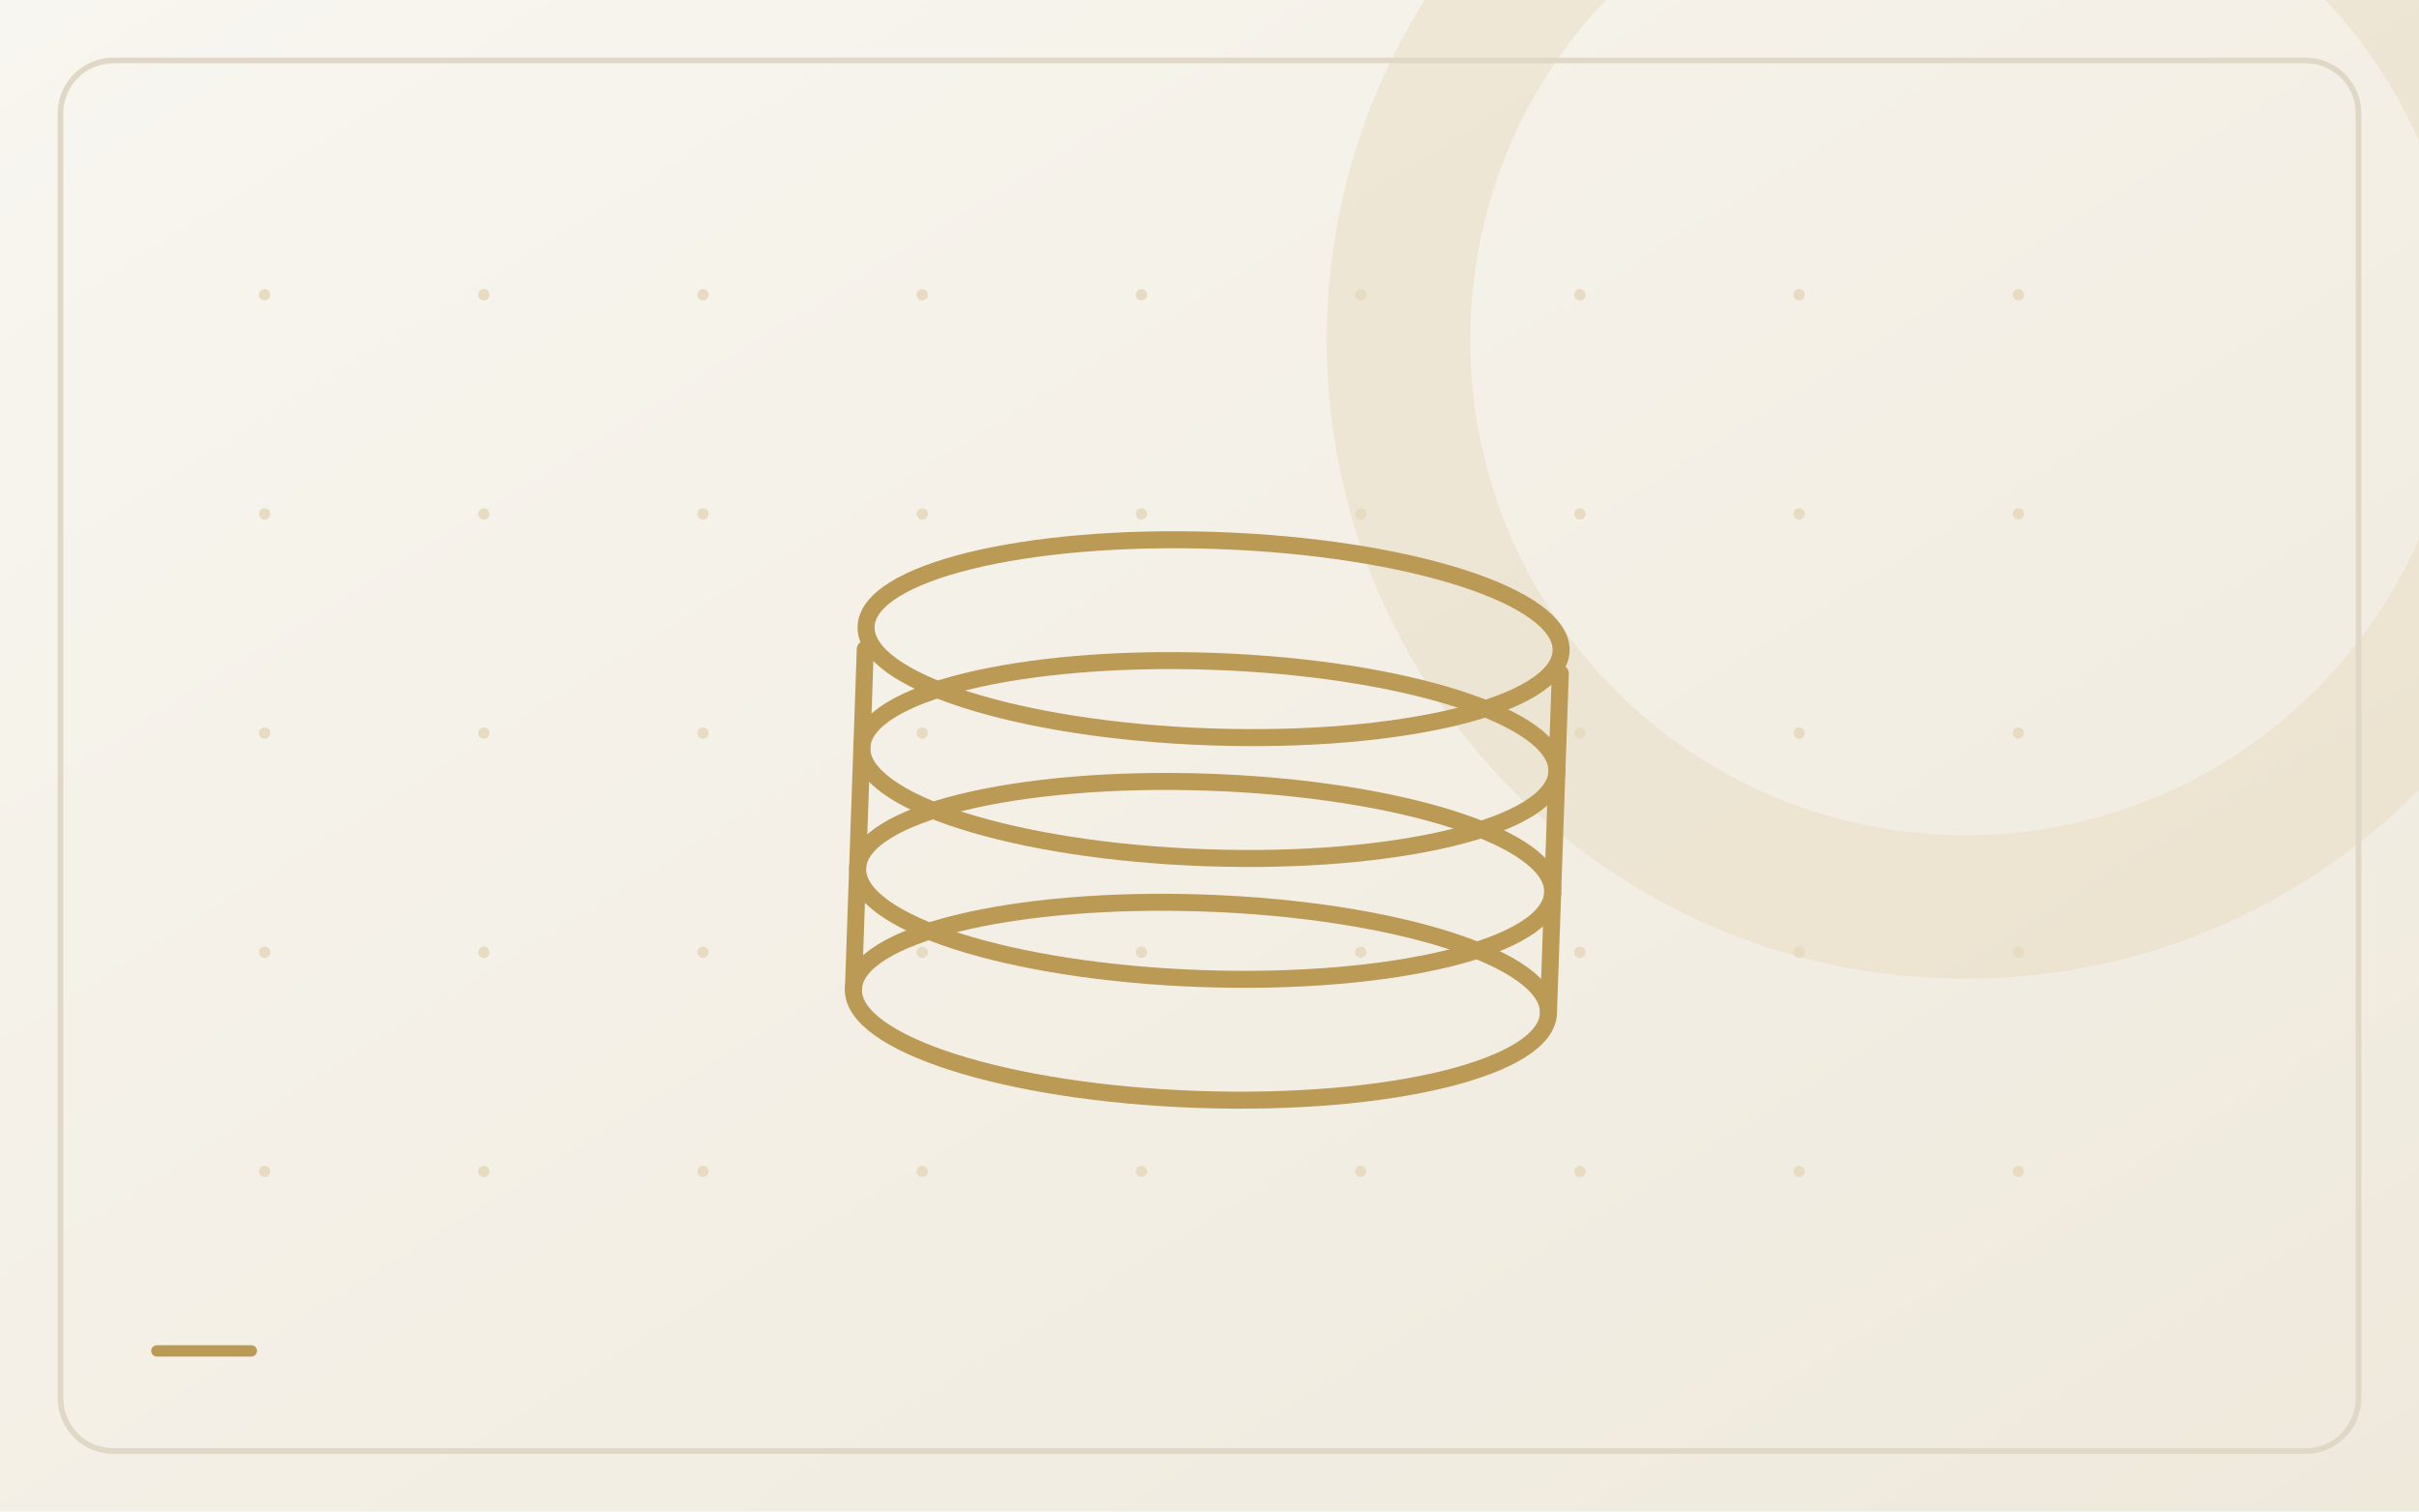
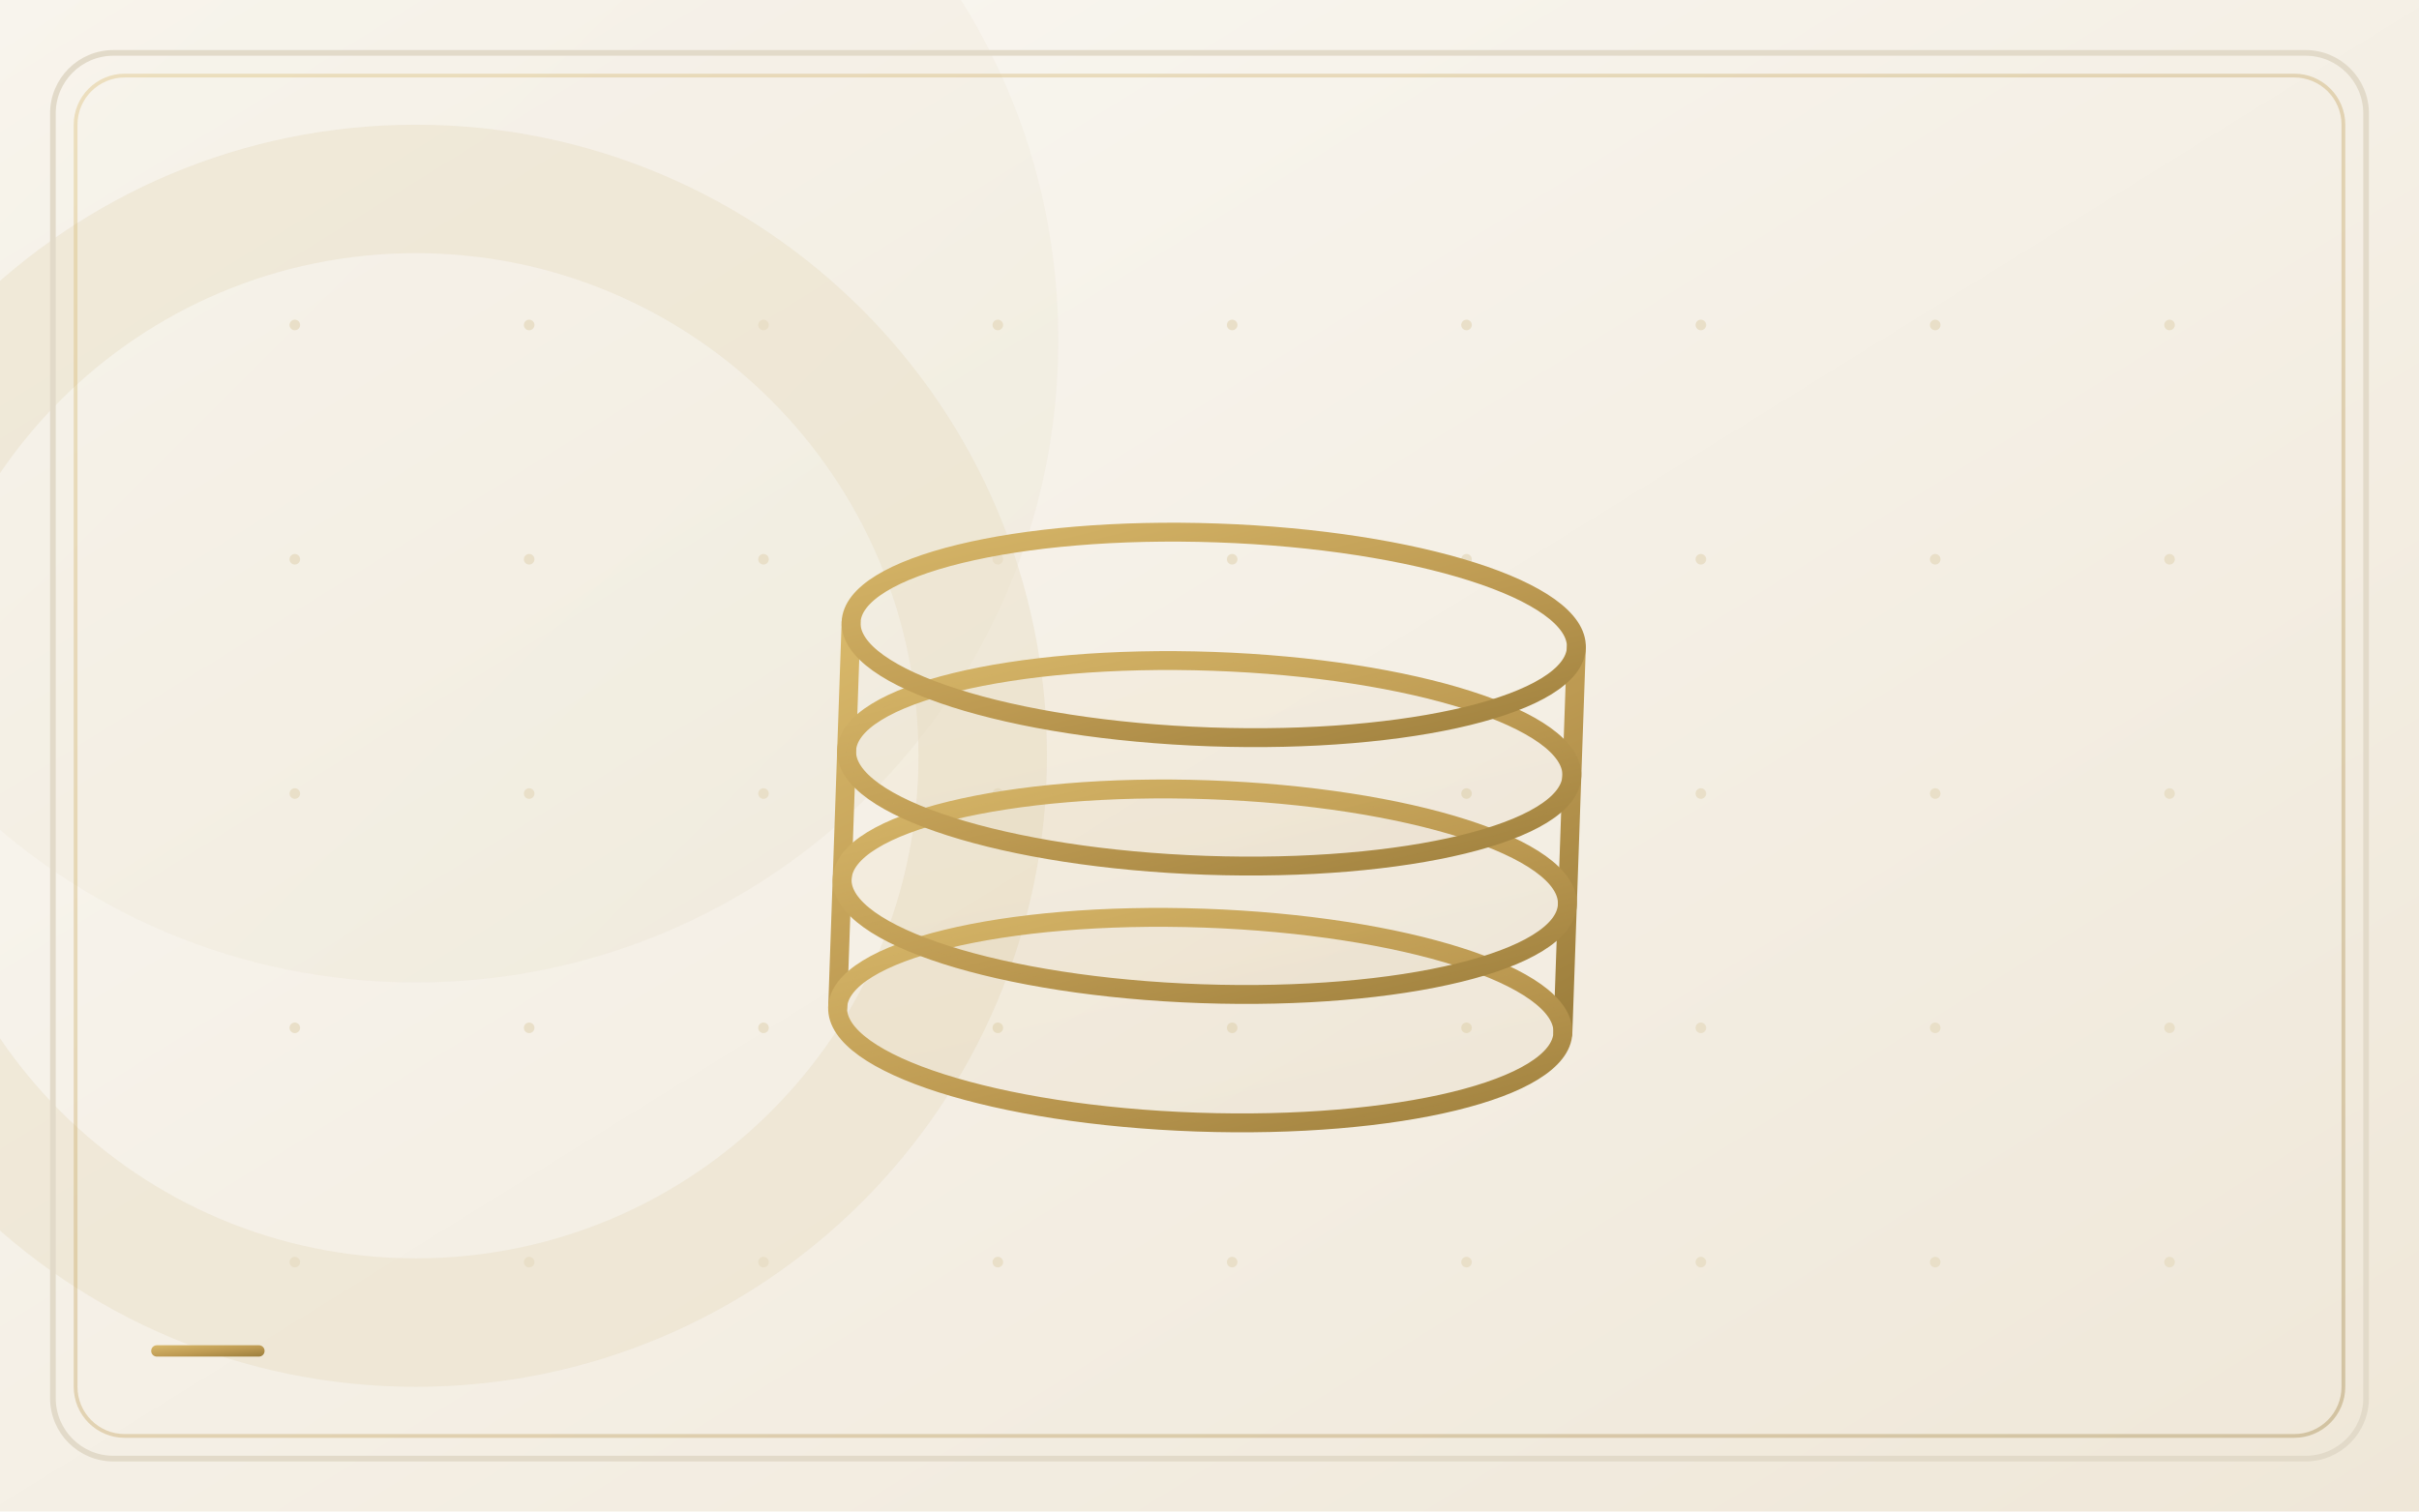
<svg xmlns="http://www.w3.org/2000/svg" viewBox="0 0 640 400" width="640" height="400">
  <defs>
-     <linearGradient id="bg" x1="0" y1="0" x2="1" y2="1">
-       <stop offset="0" stop-color="#f8f6f0" />
-       <stop offset="1" stop-color="#efe9dc" />
+     <linearGradient id="bgg" x1="0" y1="0" x2="1" y2="1">
+       <stop offset="0" stop-color="#faf8f3" />
+       <stop offset="1" stop-color="#efe7d8" />
+     </linearGradient>
+     <linearGradient id="gg" x1="0" y1="0" x2="1" y2="1">
+       <stop offset="0" stop-color="#d8b86a" />
+       <stop offset="0.55" stop-color="#bd9a52" />
+       <stop offset="1" stop-color="#9c7e3c" />
    </linearGradient>
  </defs>
-   <rect width="640" height="400" fill="url(#bg)" />
-   <circle cx="520" cy="90" r="150" fill="none" stroke="#e7dcc2" stroke-width="38" opacity="0.5" />
-   <circle cx="70" cy="78" r="1.5" fill="#e7dcc2" />
-   <circle cx="70" cy="136" r="1.5" fill="#e7dcc2" />
-   <circle cx="70" cy="194" r="1.5" fill="#e7dcc2" />
-   <circle cx="70" cy="252" r="1.5" fill="#e7dcc2" />
-   <circle cx="70" cy="310" r="1.5" fill="#e7dcc2" />
-   <circle cx="128" cy="78" r="1.5" fill="#e7dcc2" />
-   <circle cx="128" cy="136" r="1.5" fill="#e7dcc2" />
-   <circle cx="128" cy="194" r="1.5" fill="#e7dcc2" />
-   <circle cx="128" cy="252" r="1.5" fill="#e7dcc2" />
-   <circle cx="128" cy="310" r="1.5" fill="#e7dcc2" />
-   <circle cx="186" cy="78" r="1.5" fill="#e7dcc2" />
-   <circle cx="186" cy="136" r="1.5" fill="#e7dcc2" />
-   <circle cx="186" cy="194" r="1.5" fill="#e7dcc2" />
-   <circle cx="186" cy="252" r="1.5" fill="#e7dcc2" />
-   <circle cx="186" cy="310" r="1.5" fill="#e7dcc2" />
-   <circle cx="244" cy="78" r="1.5" fill="#e7dcc2" />
-   <circle cx="244" cy="136" r="1.5" fill="#e7dcc2" />
-   <circle cx="244" cy="194" r="1.5" fill="#e7dcc2" />
-   <circle cx="244" cy="252" r="1.5" fill="#e7dcc2" />
-   <circle cx="244" cy="310" r="1.5" fill="#e7dcc2" />
-   <circle cx="302" cy="78" r="1.5" fill="#e7dcc2" />
-   <circle cx="302" cy="136" r="1.5" fill="#e7dcc2" />
-   <circle cx="302" cy="194" r="1.5" fill="#e7dcc2" />
-   <circle cx="302" cy="252" r="1.5" fill="#e7dcc2" />
-   <circle cx="302" cy="310" r="1.5" fill="#e7dcc2" />
-   <circle cx="360" cy="78" r="1.5" fill="#e7dcc2" />
-   <circle cx="360" cy="136" r="1.5" fill="#e7dcc2" />
-   <circle cx="360" cy="194" r="1.5" fill="#e7dcc2" />
-   <circle cx="360" cy="252" r="1.5" fill="#e7dcc2" />
-   <circle cx="360" cy="310" r="1.5" fill="#e7dcc2" />
-   <circle cx="418" cy="78" r="1.5" fill="#e7dcc2" />
-   <circle cx="418" cy="136" r="1.5" fill="#e7dcc2" />
-   <circle cx="418" cy="194" r="1.5" fill="#e7dcc2" />
-   <circle cx="418" cy="252" r="1.5" fill="#e7dcc2" />
-   <circle cx="418" cy="310" r="1.5" fill="#e7dcc2" />
-   <circle cx="476" cy="78" r="1.5" fill="#e7dcc2" />
-   <circle cx="476" cy="136" r="1.5" fill="#e7dcc2" />
-   <circle cx="476" cy="194" r="1.5" fill="#e7dcc2" />
-   <circle cx="476" cy="252" r="1.5" fill="#e7dcc2" />
-   <circle cx="476" cy="310" r="1.5" fill="#e7dcc2" />
-   <circle cx="534" cy="78" r="1.5" fill="#e7dcc2" />
-   <circle cx="534" cy="136" r="1.5" fill="#e7dcc2" />
-   <circle cx="534" cy="194" r="1.5" fill="#e7dcc2" />
-   <circle cx="534" cy="252" r="1.5" fill="#e7dcc2" />
-   <circle cx="534" cy="310" r="1.5" fill="#e7dcc2" />
-   <rect x="16" y="16" width="608" height="368" fill="none" stroke="#e0d8c7" stroke-width="1.5" rx="14" />
+   <rect width="640" height="400" fill="url(#bgg)" />
+   <circle cx="110" cy="90" r="170" fill="url(#gg)" opacity="0.05" />
+   <circle cx="110" cy="200" r="150" fill="none" stroke="#e9dfc8" stroke-width="34" opacity="0.5" />
+   <circle cx="78" cy="86" r="1.4" fill="#e9dfc8" />
+   <circle cx="78" cy="148" r="1.4" fill="#e9dfc8" />
+   <circle cx="78" cy="210" r="1.4" fill="#e9dfc8" />
+   <circle cx="78" cy="272" r="1.4" fill="#e9dfc8" />
+   <circle cx="78" cy="334" r="1.4" fill="#e9dfc8" />
+   <circle cx="140" cy="86" r="1.4" fill="#e9dfc8" />
+   <circle cx="140" cy="148" r="1.4" fill="#e9dfc8" />
+   <circle cx="140" cy="210" r="1.4" fill="#e9dfc8" />
+   <circle cx="140" cy="272" r="1.4" fill="#e9dfc8" />
+   <circle cx="140" cy="334" r="1.4" fill="#e9dfc8" />
+   <circle cx="202" cy="86" r="1.4" fill="#e9dfc8" />
+   <circle cx="202" cy="148" r="1.4" fill="#e9dfc8" />
+   <circle cx="202" cy="210" r="1.4" fill="#e9dfc8" />
+   <circle cx="202" cy="272" r="1.4" fill="#e9dfc8" />
+   <circle cx="202" cy="334" r="1.4" fill="#e9dfc8" />
+   <circle cx="264" cy="86" r="1.4" fill="#e9dfc8" />
+   <circle cx="264" cy="148" r="1.4" fill="#e9dfc8" />
+   <circle cx="264" cy="210" r="1.4" fill="#e9dfc8" />
+   <circle cx="264" cy="272" r="1.4" fill="#e9dfc8" />
+   <circle cx="264" cy="334" r="1.4" fill="#e9dfc8" />
+   <circle cx="326" cy="86" r="1.4" fill="#e9dfc8" />
+   <circle cx="326" cy="148" r="1.4" fill="#e9dfc8" />
+   <circle cx="326" cy="210" r="1.4" fill="#e9dfc8" />
+   <circle cx="326" cy="272" r="1.4" fill="#e9dfc8" />
+   <circle cx="326" cy="334" r="1.4" fill="#e9dfc8" />
+   <circle cx="388" cy="86" r="1.4" fill="#e9dfc8" />
+   <circle cx="388" cy="148" r="1.4" fill="#e9dfc8" />
+   <circle cx="388" cy="210" r="1.4" fill="#e9dfc8" />
+   <circle cx="388" cy="272" r="1.4" fill="#e9dfc8" />
+   <circle cx="388" cy="334" r="1.4" fill="#e9dfc8" />
+   <circle cx="450" cy="86" r="1.4" fill="#e9dfc8" />
+   <circle cx="450" cy="148" r="1.4" fill="#e9dfc8" />
+   <circle cx="450" cy="210" r="1.4" fill="#e9dfc8" />
+   <circle cx="450" cy="272" r="1.4" fill="#e9dfc8" />
+   <circle cx="450" cy="334" r="1.4" fill="#e9dfc8" />
+   <circle cx="512" cy="86" r="1.4" fill="#e9dfc8" />
+   <circle cx="512" cy="148" r="1.4" fill="#e9dfc8" />
+   <circle cx="512" cy="210" r="1.4" fill="#e9dfc8" />
+   <circle cx="512" cy="272" r="1.4" fill="#e9dfc8" />
+   <circle cx="512" cy="334" r="1.4" fill="#e9dfc8" />
+   <circle cx="574" cy="86" r="1.4" fill="#e9dfc8" />
+   <circle cx="574" cy="148" r="1.4" fill="#e9dfc8" />
+   <circle cx="574" cy="210" r="1.4" fill="#e9dfc8" />
+   <circle cx="574" cy="272" r="1.4" fill="#e9dfc8" />
+   <circle cx="574" cy="334" r="1.4" fill="#e9dfc8" />
+   <rect x="14" y="14" width="612" height="372" fill="none" stroke="#e2dac9" stroke-width="1.5" rx="16" />
+   <rect x="20" y="20" width="600" height="360" fill="none" stroke="url(#gg)" stroke-width="1" rx="13" opacity="0.35" />
  <g transform="rotate(2 320 200)">
-     <path d="M228 175 V265 M412 175 V265" stroke="#bb9a55" fill="none" stroke-width="4.5" stroke-linecap="round" stroke-linejoin="round" />
-     <ellipse cx="320" cy="265" rx="92" ry="26" stroke="#bb9a55" fill="none" stroke-width="4.5" stroke-linecap="round" stroke-linejoin="round" />
-     <ellipse cx="320" cy="233" rx="92" ry="26" stroke="#bb9a55" fill="none" stroke-width="4.5" stroke-linecap="round" stroke-linejoin="round" />
-     <ellipse cx="320" cy="201" rx="92" ry="26" stroke="#bb9a55" fill="none" stroke-width="4.5" stroke-linecap="round" stroke-linejoin="round" />
-     <ellipse cx="320" cy="169" rx="92" ry="26" stroke="#bb9a55" fill="none" stroke-width="4.5" stroke-linecap="round" stroke-linejoin="round" />
+     <path d="M224 168 V270 M416 168 V270" stroke="url(#gg)" fill="none" stroke-width="5" stroke-linecap="round" stroke-linejoin="round" />
+     <ellipse cx="320" cy="270" rx="96" ry="27" stroke="url(#gg)" fill="none" stroke-width="5" stroke-linecap="round" stroke-linejoin="round" />
+     <ellipse cx="320" cy="270" rx="96" ry="27" fill="url(#gg)" opacity="0.06" />
+     <ellipse cx="320" cy="236" rx="96" ry="27" stroke="url(#gg)" fill="none" stroke-width="5" stroke-linecap="round" stroke-linejoin="round" />
+     <ellipse cx="320" cy="236" rx="96" ry="27" fill="url(#gg)" opacity="0.06" />
+     <ellipse cx="320" cy="202" rx="96" ry="27" stroke="url(#gg)" fill="none" stroke-width="5" stroke-linecap="round" stroke-linejoin="round" />
+     <ellipse cx="320" cy="202" rx="96" ry="27" fill="url(#gg)" opacity="0.06" />
+     <ellipse cx="320" cy="168" rx="96" ry="27" stroke="url(#gg)" fill="none" stroke-width="5" stroke-linecap="round" stroke-linejoin="round" />
  </g>
-   <rect x="40" y="356" width="28" height="3" rx="1.5" fill="#bb9a55" />
+   <rect x="40" y="356" width="30" height="3" rx="1.5" fill="url(#gg)" />
</svg>
